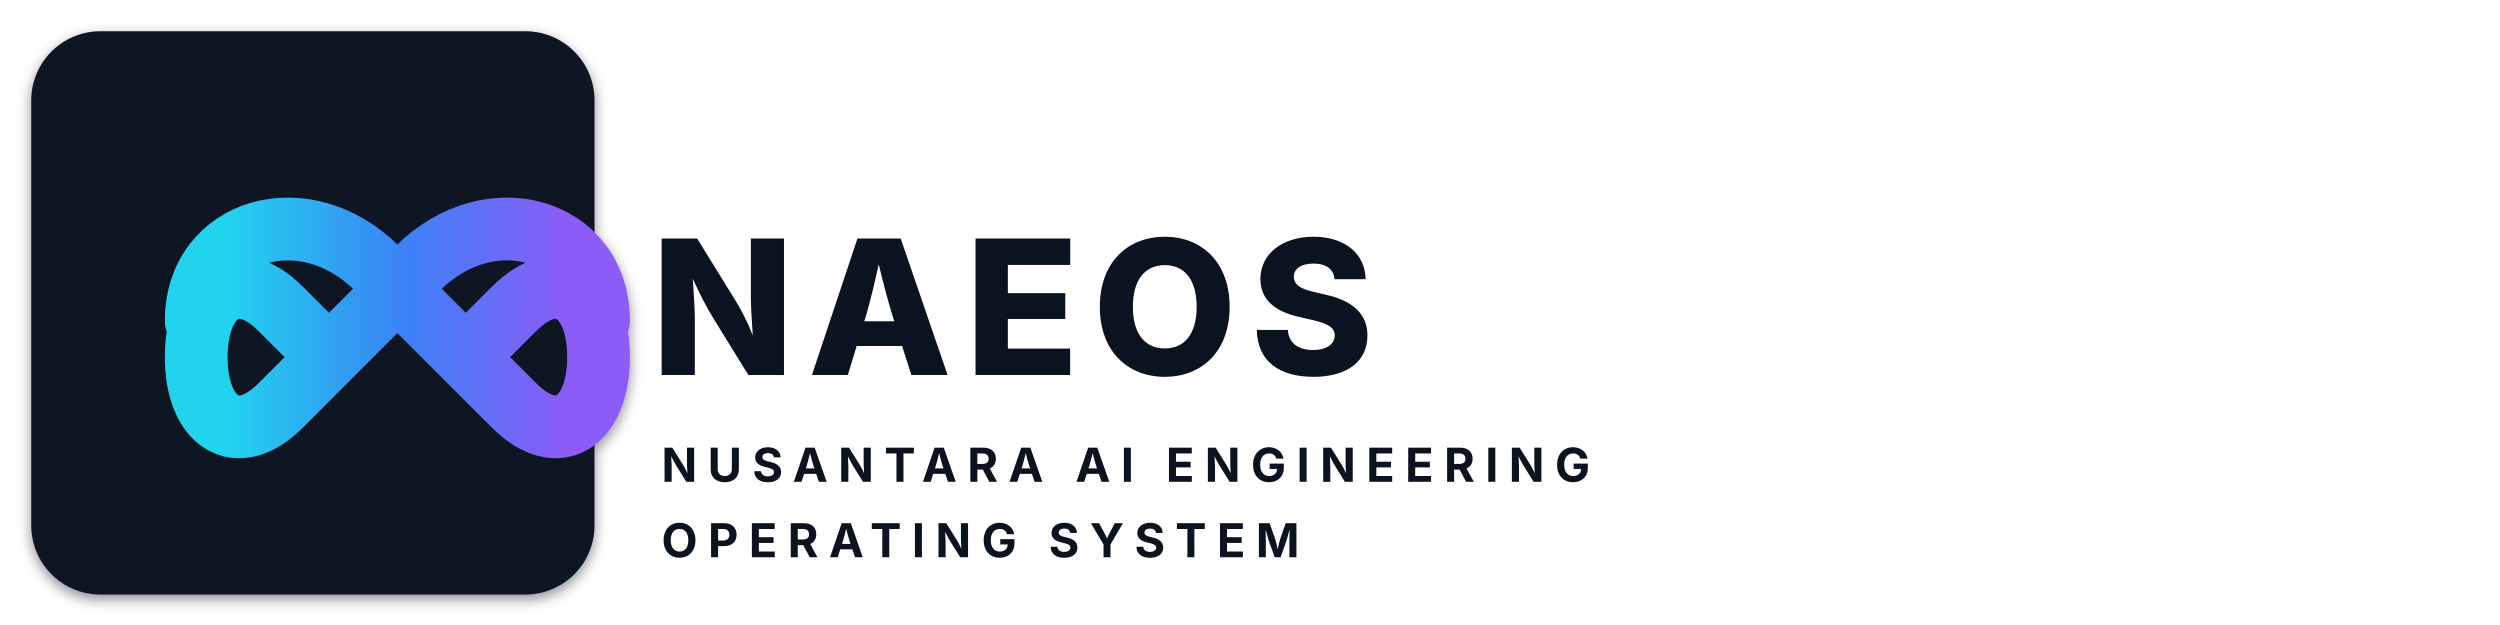
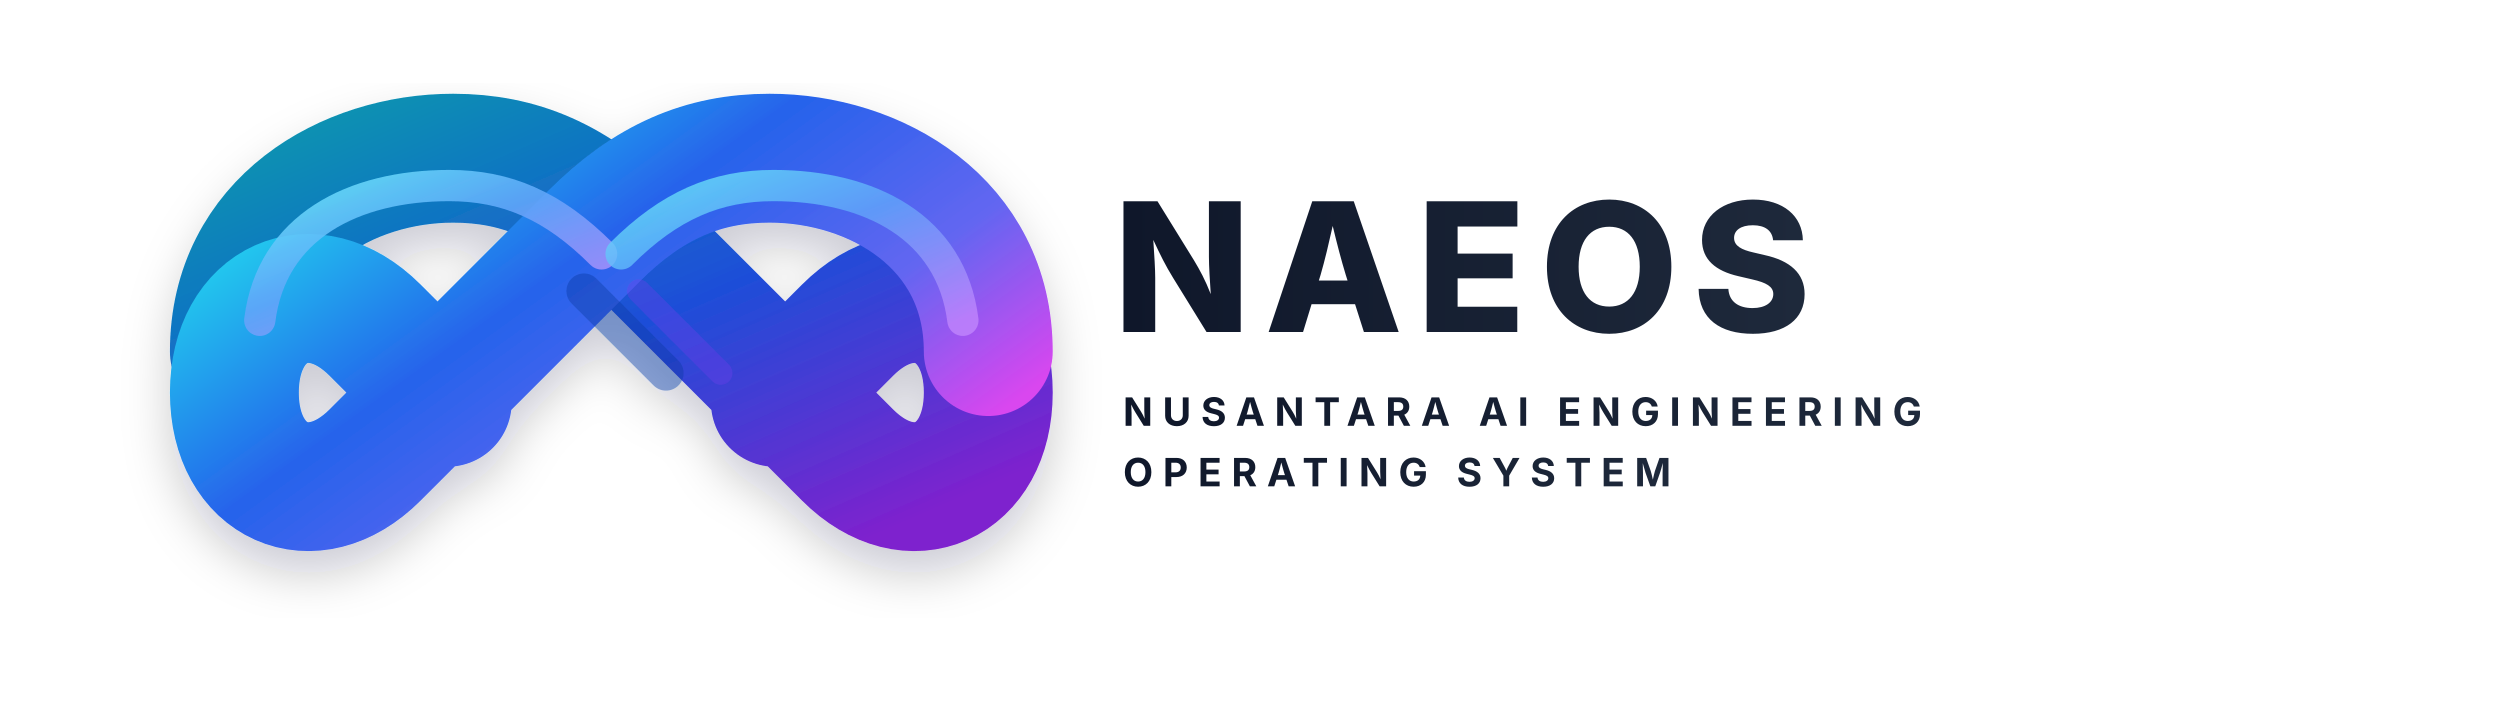
- <svg xmlns="http://www.w3.org/2000/svg" viewBox="0 0 960 240" role="img" aria-labelledby="title desc">
+ <svg xmlns="http://www.w3.org/2000/svg" viewBox="0 0 1280 360" role="img" aria-labelledby="title desc">
  <defs>
-     <linearGradient id="mark-gradient" x1="8%" y1="50%" x2="92%" y2="50%">
-       <stop offset="0" stop-color="#22D3EE" />
-       <stop offset=".52" stop-color="#3B82F6" />
-       <stop offset="1" stop-color="#8B5CF6" />
+     <linearGradient id="ribbon" x1="0%" y1="20%" x2="100%" y2="80%">
+       <stop offset="0%" stop-color="#22D3EE" />
+       <stop offset="38%" stop-color="#2563EB" />
+       <stop offset="72%" stop-color="#6366F1" />
+       <stop offset="100%" stop-color="#D946EF" />
    </linearGradient>
-     <filter id="mark-shadow" x="-25%" y="-25%" width="150%" height="150%">
-       <feDropShadow dx="0" dy="6" stdDeviation="8" flood-color="#020617" flood-opacity=".45" />
+     <linearGradient id="ribbon-light" x1="0%" y1="0%" x2="100%" y2="100%">
+       <stop offset="0%" stop-color="#67E8F9" />
+       <stop offset="45%" stop-color="#60A5FA" />
+       <stop offset="100%" stop-color="#C084FC" />
+     </linearGradient>
+     <linearGradient id="ribbon-dark" x1="0%" y1="0%" x2="100%" y2="100%">
+       <stop offset="0%" stop-color="#0891B2" />
+       <stop offset="52%" stop-color="#1D4ED8" />
+       <stop offset="100%" stop-color="#7E22CE" />
+     </linearGradient>
+     <linearGradient id="wordmark" x1="0%" y1="0%" x2="100%" y2="0%">
+       <stop offset="0%" stop-color="#0F172A" />
+       <stop offset="100%" stop-color="#1E293B" />
+     </linearGradient>
+     <filter id="shadow" x="-30%" y="-30%" width="160%" height="170%">
+       <feDropShadow dx="0" dy="12" stdDeviation="12" flood-color="#0F172A" flood-opacity=".20" />
+     </filter>
+     <filter id="soft-glow" x="-30%" y="-30%" width="160%" height="160%">
+       <feGaussianBlur stdDeviation="7" />
    </filter>
  </defs>
-   <g transform="translate(12 12) scale(.309)" filter="url(#mark-shadow)">
-     <rect width="700" height="700" rx="86" fill="#0B1220" />
-     <g transform="translate(95 150)">
-       <path d="M110 210 C110 95 245 55 335 145 L505 315 C560 370 610 335 610 255 C610 175 560 140 505 195 L445 255" fill="none" stroke="url(#mark-gradient)" stroke-width="78" stroke-linecap="round" stroke-linejoin="round" />
-       <path d="M610 210 C610 95 475 55 385 145 L215 315 C160 370 110 335 110 255 C110 175 160 140 215 195 L275 255" fill="none" stroke="url(#mark-gradient)" stroke-width="78" stroke-linecap="round" stroke-linejoin="round" />
-     </g>
+   <g transform="translate(28 38)" filter="url(#shadow)">
+     <path d="M92 142              C92 76 150 43 204 43              C238 43 266 55 294 83              L406 195              C438 227 478 209 478 163              C478 117 438 99 406 131              L369 168" fill="none" stroke="url(#ribbon-dark)" stroke-width="66" stroke-linecap="round" stroke-linejoin="round" />
+     <path d="M478 142              C478 76 420 43 366 43              C332 43 304 55 276 83              L164 195              C132 227 92 209 92 163              C92 117 132 99 164 131              L201 168" fill="none" stroke="url(#ribbon)" stroke-width="66" stroke-linecap="round" stroke-linejoin="round" />
+     <path d="M105 126              C111 78 153 57 202 57              C231 57 255 67 280 92" fill="none" stroke="url(#ribbon-light)" stroke-width="16" stroke-linecap="round" opacity=".90" />
+     <path d="M465 126              C459 78 417 57 368 57              C339 57 315 67 290 92" fill="none" stroke="url(#ribbon-light)" stroke-width="16" stroke-linecap="round" opacity=".82" />
+     <path d="M271 111 L313 153" fill="none" stroke="#0B3AA4" stroke-width="18" stroke-linecap="round" opacity=".42" />
+     <path d="M299 111 L341 153" fill="none" stroke="#7C3AED" stroke-width="12" stroke-linecap="round" opacity=".30" />
  </g>
-   <g transform="translate(250 82)" fill="#0B1220">
-     <text x="0" y="62" font-family="Inter, ui-sans-serif, system-ui, -apple-system, BlinkMacSystemFont, 'Segoe UI', sans-serif" font-size="72" font-weight="800" letter-spacing="5">NAEOS</text>
-     <text x="4" y="103" font-family="Inter, ui-sans-serif, system-ui, -apple-system, BlinkMacSystemFont, 'Segoe UI', sans-serif" font-size="18" font-weight="650" letter-spacing="4">NUSANTARA AI ENGINEERING</text>
-     <text x="4" y="132" font-family="Inter, ui-sans-serif, system-ui, -apple-system, BlinkMacSystemFont, 'Segoe UI', sans-serif" font-size="18" font-weight="650" letter-spacing="4">OPERATING SYSTEM</text>
+   <g transform="translate(570 92)" fill="url(#wordmark)">
+     <text x="0" y="78" font-family="Inter, ui-sans-serif, system-ui, -apple-system, BlinkMacSystemFont, 'Segoe UI', sans-serif" font-size="92" font-weight="800" letter-spacing="7">NAEOS</text>
+     <text x="5" y="126" font-family="Inter, ui-sans-serif, system-ui, -apple-system, BlinkMacSystemFont, 'Segoe UI', sans-serif" font-size="20" font-weight="700" letter-spacing="5">NUSANTARA AI ENGINEERING</text>
+     <text x="5" y="157" font-family="Inter, ui-sans-serif, system-ui, -apple-system, BlinkMacSystemFont, 'Segoe UI', sans-serif" font-size="20" font-weight="700" letter-spacing="5">OPERATING SYSTEM</text>
  </g>
</svg>
